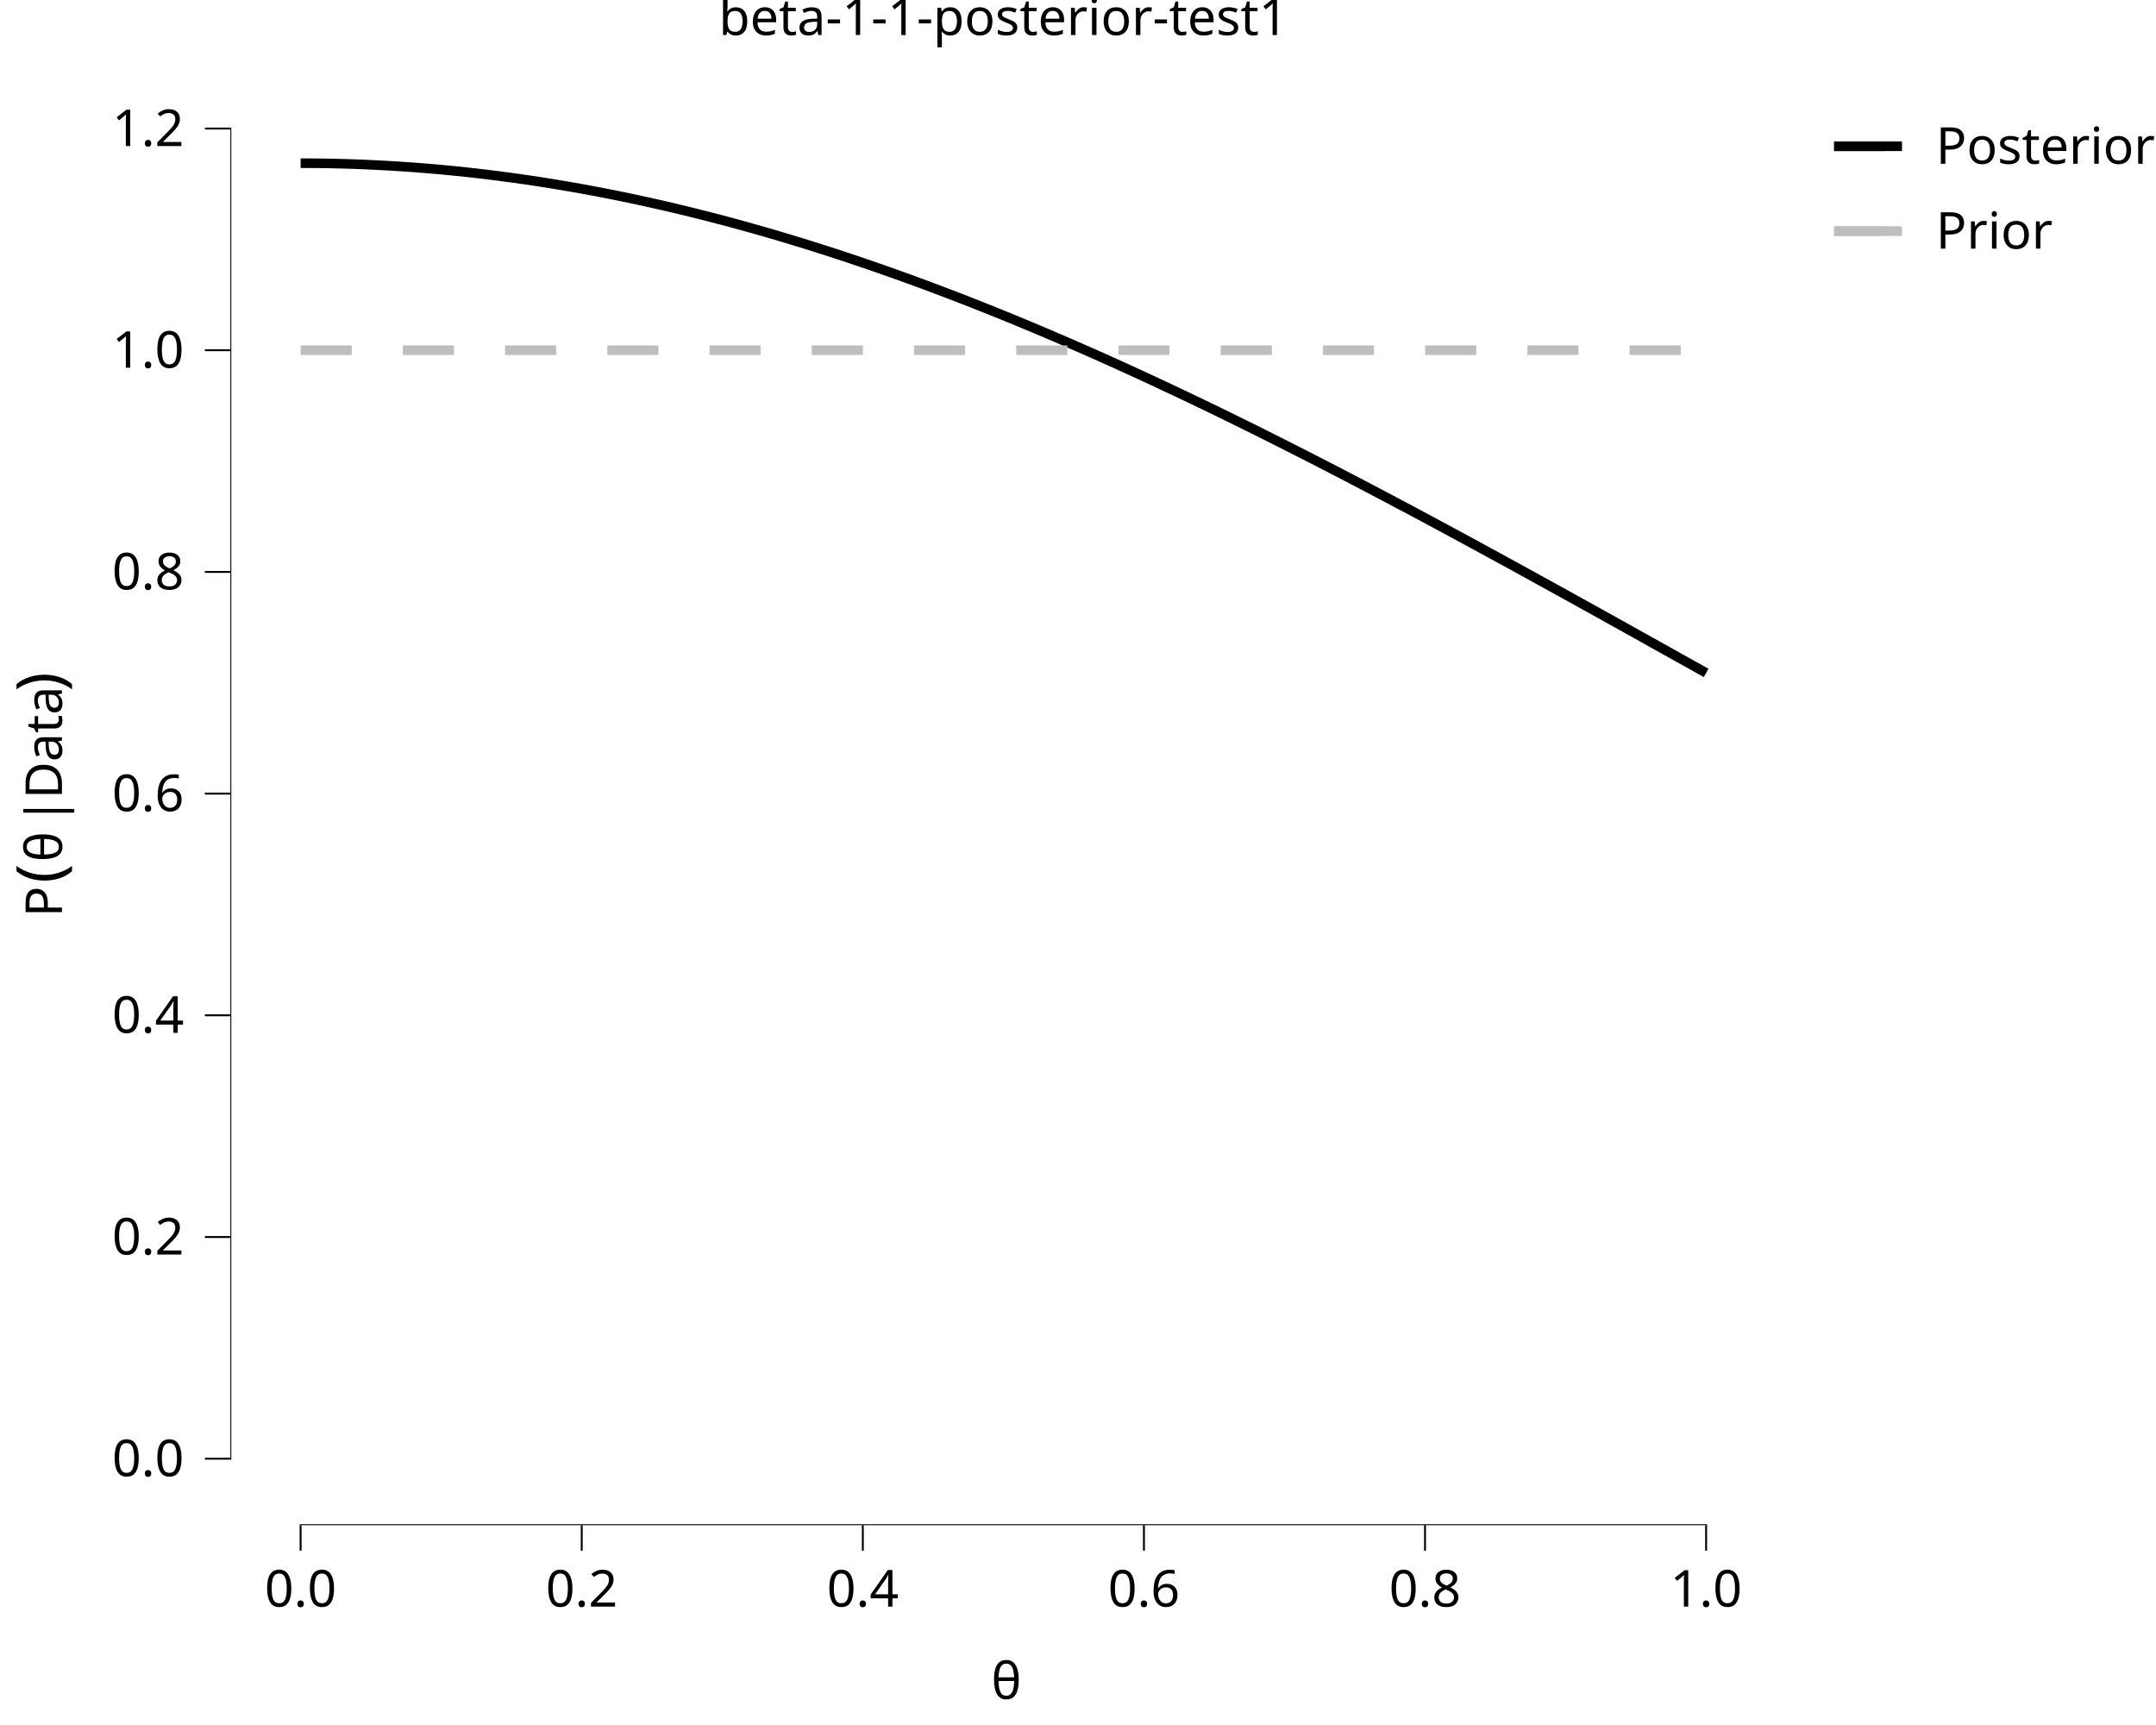
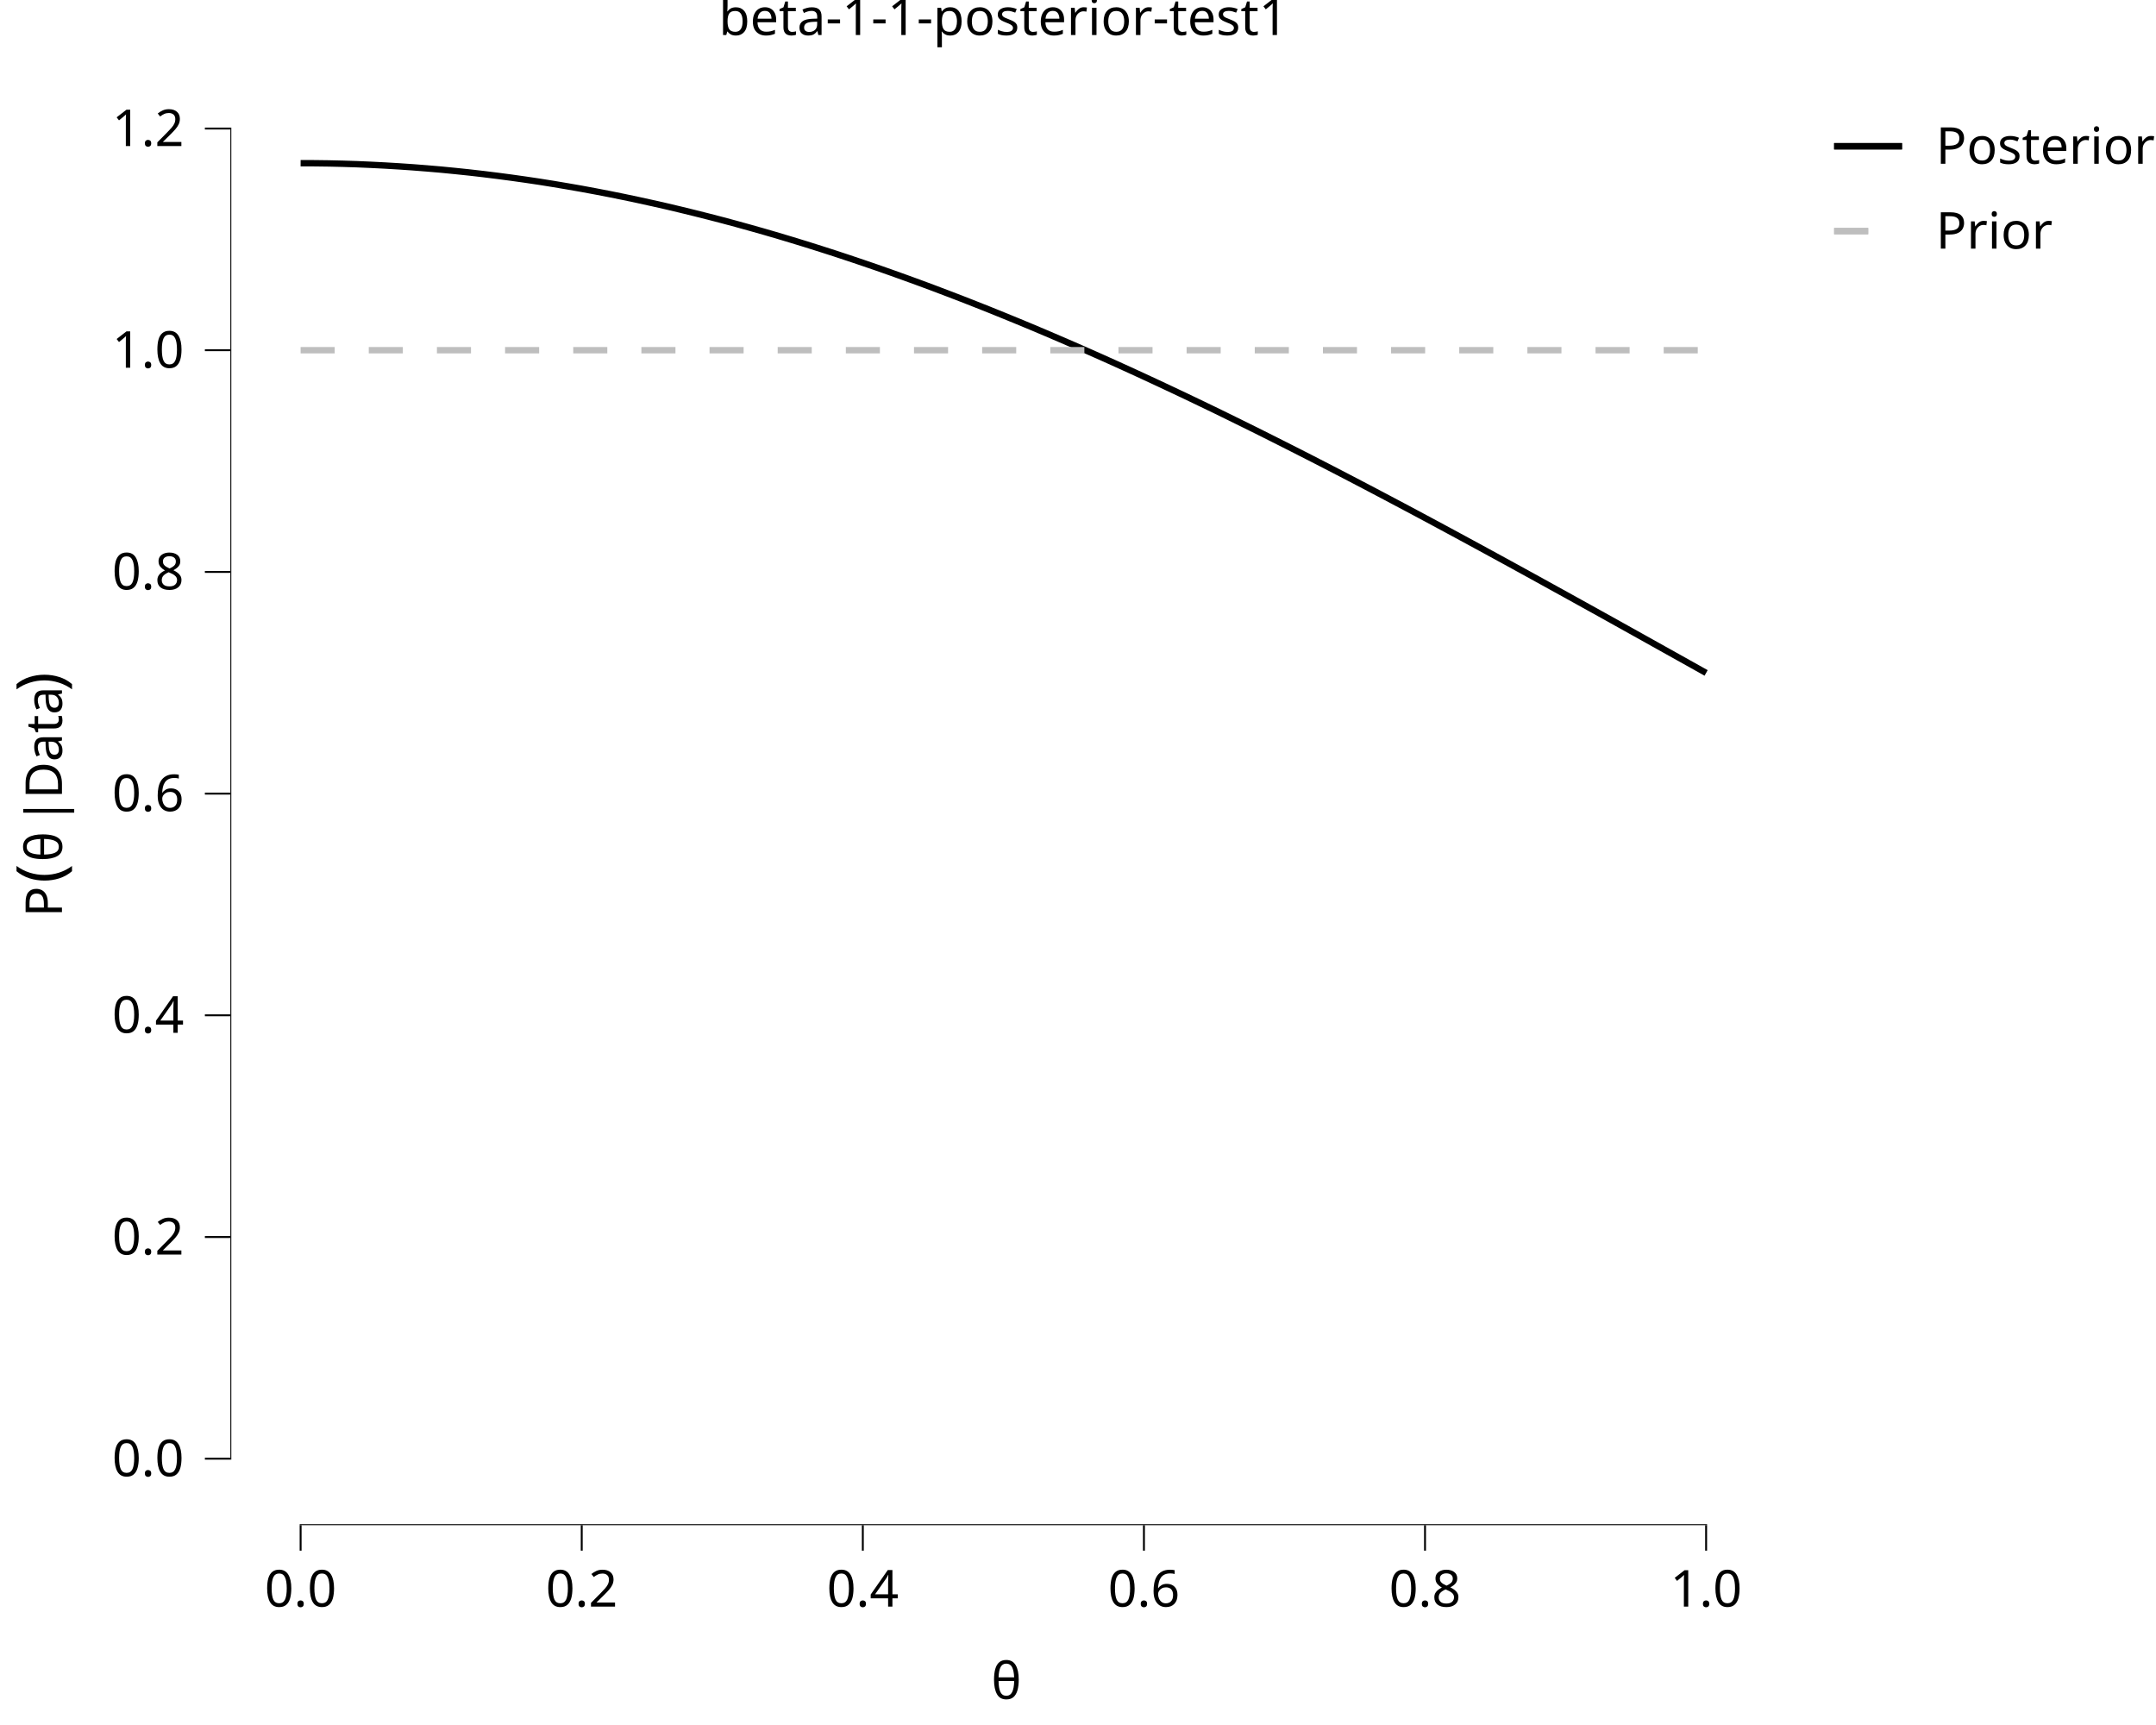
<svg xmlns="http://www.w3.org/2000/svg" class="svglite" data-engine-version="2.0" width="720.00pt" height="576.00pt" viewBox="0 0 720.00 576.00">
  <defs>
    <style type="text/css">
    .svglite line, .svglite polyline, .svglite polygon, .svglite path, .svglite rect, .svglite circle {
      fill: none;
      stroke: #000000;
      stroke-linecap: round;
      stroke-linejoin: round;
      stroke-miterlimit: 10.00;
    }
  </style>
  </defs>
  <rect width="100%" height="100%" style="stroke: none; fill: #FFFFFF;" />
  <defs>
    <clipPath id="cpMC4wMHw3MjAuMDB8MC4wMHw1NzYuMDA=">
      <rect x="0.00" y="0.00" width="720.00" height="576.00" />
    </clipPath>
  </defs>
  <g clip-path="url(#cpMC4wMHw3MjAuMDB8MC4wMHw1NzYuMDA=)">
    <rect x="0.00" y="0.00" width="720.00" height="576.00" style="stroke-width: 10.67; stroke: none;" />
  </g>
  <defs>
    <clipPath id="cpNzYuOTN8NTkzLjIzfDIwLjcxfDUwOS4yOA==">
      <rect x="76.93" y="20.71" width="516.31" height="488.57" />
    </clipPath>
  </defs>
  <g clip-path="url(#cpNzYuOTN8NTkzLjIzfDIwLjcxfDUwOS4yOA==)">
    <rect x="76.93" y="20.71" width="516.31" height="488.57" style="stroke-width: 10.67; stroke: none;" />
-     <polyline points="100.39,54.49 105.09,54.51 109.78,54.57 114.48,54.68 119.17,54.83 123.86,55.03 128.56,55.27 133.25,55.55 137.94,55.87 142.64,56.24 147.33,56.64 152.03,57.10 156.72,57.59 161.41,58.13 166.11,58.71 170.80,59.33 175.49,59.99 180.19,60.69 184.88,61.44 189.57,62.23 194.27,63.05 198.96,63.92 203.66,64.83 208.35,65.78 213.04,66.77 217.74,67.80 222.43,68.86 227.12,69.97 231.82,71.12 236.51,72.30 241.21,73.52 245.90,74.78 250.59,76.08 255.29,77.41 259.98,78.78 264.67,80.19 269.37,81.63 274.06,83.11 278.76,84.62 283.45,86.17 288.14,87.75 292.84,89.36 297.53,91.01 302.22,92.69 306.92,94.40 311.61,96.14 316.30,97.92 321.00,99.72 325.69,101.56 330.39,103.42 335.08,105.32 339.77,107.24 344.47,109.19 349.16,111.17 353.85,113.18 358.55,115.21 363.24,117.27 367.94,119.35 372.63,121.46 377.32,123.59 382.02,125.75 386.71,127.93 391.40,130.13 396.10,132.35 400.79,134.60 405.49,136.86 410.18,139.15 414.87,141.46 419.57,143.78 424.26,146.13 428.95,148.49 433.65,150.87 438.34,153.26 443.03,155.67 447.73,158.10 452.42,160.54 457.12,163.00 461.81,165.47 466.50,167.95 471.20,170.44 475.89,172.95 480.58,175.47 485.28,178.00 489.97,180.54 494.67,183.09 499.36,185.65 504.05,188.21 508.75,190.79 513.44,193.37 518.13,195.96 522.83,198.55 527.52,201.15 532.22,203.75 536.91,206.36 541.60,208.97 546.30,211.59 550.99,214.21 555.68,216.83 560.38,219.45 565.07,222.07 569.76,224.70 " style="stroke-width: 3.20; stroke-linecap: butt;" />
-     <polyline points="100.39,116.94 105.09,116.94 109.78,116.94 114.48,116.94 119.17,116.94 123.86,116.94 128.56,116.94 133.25,116.94 137.94,116.94 142.64,116.94 147.33,116.94 152.03,116.94 156.72,116.94 161.41,116.94 166.11,116.94 170.80,116.94 175.49,116.94 180.19,116.94 184.88,116.94 189.57,116.94 194.27,116.94 198.96,116.94 203.66,116.94 208.35,116.94 213.04,116.94 217.74,116.94 222.43,116.94 227.12,116.94 231.82,116.94 236.51,116.94 241.21,116.94 245.90,116.94 250.59,116.94 255.29,116.94 259.98,116.94 264.67,116.94 269.37,116.94 274.06,116.94 278.76,116.94 283.45,116.94 288.14,116.94 292.84,116.94 297.53,116.94 302.22,116.94 306.92,116.94 311.61,116.94 316.30,116.94 321.00,116.94 325.69,116.94 330.39,116.94 335.08,116.94 339.77,116.94 344.47,116.94 349.16,116.94 353.85,116.94 358.55,116.94 363.24,116.94 367.94,116.94 372.63,116.94 377.32,116.94 382.02,116.94 386.71,116.94 391.40,116.94 396.10,116.94 400.79,116.94 405.49,116.94 410.18,116.94 414.87,116.94 419.57,116.94 424.26,116.94 428.95,116.94 433.65,116.94 438.34,116.94 443.03,116.94 447.73,116.94 452.42,116.94 457.12,116.94 461.81,116.94 466.50,116.94 471.20,116.94 475.89,116.94 480.58,116.94 485.28,116.94 489.97,116.94 494.67,116.94 499.36,116.94 504.05,116.94 508.75,116.94 513.44,116.94 518.13,116.94 522.83,116.94 527.52,116.94 532.22,116.94 536.91,116.94 541.60,116.94 546.30,116.94 550.99,116.94 555.68,116.94 560.38,116.94 565.07,116.94 569.76,116.94 " style="stroke-width: 3.20; stroke: #BEBEBE; stroke-dasharray: 17.07,17.07; stroke-linecap: butt;" />
+     <polyline points="100.39,54.49 105.09,54.51 109.78,54.57 114.48,54.68 119.17,54.83 123.86,55.03 128.56,55.27 133.25,55.55 137.94,55.87 142.64,56.24 147.33,56.64 152.03,57.10 156.72,57.59 161.41,58.13 166.11,58.71 170.80,59.33 175.49,59.99 180.19,60.69 184.88,61.44 189.57,62.23 194.27,63.05 198.96,63.92 203.66,64.83 208.35,65.78 213.04,66.77 217.74,67.80 222.43,68.86 227.12,69.97 231.82,71.12 236.51,72.30 241.21,73.52 245.90,74.78 250.59,76.08 255.29,77.41 259.98,78.78 264.67,80.19 269.37,81.63 274.06,83.11 278.76,84.62 283.45,86.17 288.14,87.75 292.84,89.36 297.53,91.01 302.22,92.69 306.92,94.40 311.61,96.14 316.30,97.92 321.00,99.72 325.69,101.56 330.39,103.42 335.08,105.32 339.77,107.24 344.47,109.19 349.16,111.17 353.85,113.18 358.55,115.21 363.24,117.27 367.94,119.35 372.63,121.46 377.32,123.59 382.02,125.75 386.71,127.93 391.40,130.13 396.10,132.35 400.79,134.60 405.49,136.86 410.18,139.15 414.87,141.46 419.57,143.78 424.26,146.13 428.95,148.49 433.65,150.87 438.34,153.26 443.03,155.67 447.73,158.10 452.42,160.54 457.12,163.00 461.81,165.47 466.50,167.95 471.20,170.44 475.89,172.95 480.58,175.47 485.28,178.00 489.97,180.54 494.67,183.09 499.36,185.65 504.05,188.21 508.75,190.79 513.44,193.37 518.13,195.96 522.83,198.55 527.52,201.15 532.22,203.75 536.91,206.36 541.60,208.97 546.30,211.59 550.99,214.21 555.68,216.83 560.38,219.45 565.07,222.07 569.76,224.70 " style="stroke-width: 2.13; stroke-linecap: butt;" />
+     <polyline points="100.39,116.94 105.09,116.94 109.78,116.94 114.48,116.94 119.17,116.94 123.86,116.94 128.56,116.94 133.25,116.94 137.94,116.94 142.64,116.94 147.33,116.94 152.03,116.94 156.72,116.94 161.41,116.94 166.11,116.94 170.80,116.94 175.49,116.94 180.19,116.94 184.88,116.94 189.57,116.94 194.27,116.94 198.96,116.94 203.66,116.94 208.35,116.94 213.04,116.94 217.74,116.94 222.43,116.94 227.12,116.94 231.82,116.94 236.51,116.94 241.21,116.94 245.90,116.94 250.59,116.94 255.29,116.94 259.98,116.94 264.67,116.94 269.37,116.94 274.06,116.94 278.76,116.94 283.45,116.94 288.14,116.94 292.84,116.94 297.53,116.94 302.22,116.94 306.92,116.94 311.61,116.94 316.30,116.94 321.00,116.94 325.69,116.94 330.39,116.94 335.08,116.94 339.77,116.94 344.47,116.94 349.16,116.94 353.85,116.94 358.55,116.94 363.24,116.94 367.94,116.94 372.63,116.94 377.32,116.94 382.02,116.94 386.71,116.94 391.40,116.94 396.10,116.94 400.79,116.94 405.49,116.94 410.18,116.94 414.87,116.94 419.57,116.94 424.26,116.94 428.95,116.94 433.65,116.94 438.34,116.94 443.03,116.94 447.73,116.94 452.42,116.94 457.12,116.94 461.81,116.94 466.50,116.94 471.20,116.94 475.89,116.94 480.58,116.94 485.28,116.94 489.97,116.94 494.67,116.94 499.36,116.94 504.05,116.94 508.75,116.94 513.44,116.94 518.13,116.94 522.83,116.94 527.52,116.94 532.22,116.94 536.91,116.94 541.60,116.94 546.30,116.94 550.99,116.94 555.68,116.94 560.38,116.94 565.07,116.94 569.76,116.94 " style="stroke-width: 2.13; stroke: #BEBEBE; stroke-dasharray: 11.38,11.38; stroke-linecap: butt;" />
    <line x1="100.08" y1="509.28" x2="570.08" y2="509.28" style="stroke-width: 0.64; stroke-linecap: butt;" />
    <line x1="76.93" y1="487.39" x2="76.93" y2="42.60" style="stroke-width: 0.64; stroke-linecap: butt;" />
    <rect x="76.93" y="20.71" width="516.31" height="488.57" style="stroke-width: 0.00; stroke: none;" />
  </g>
  <g clip-path="url(#cpMC4wMHw3MjAuMDB8MC4wMHw1NzYuMDA=)">
    <polyline points="76.93,509.28 76.93,20.71 " style="stroke-width: 0.00; stroke: none; stroke-linecap: butt;" />
    <text x="61.45" y="492.92" text-anchor="end" style="font-size: 17.00px; font-family: sans;" textLength="23.63px" lengthAdjust="spacingAndGlyphs">0.0</text>
    <text x="61.45" y="418.90" text-anchor="end" style="font-size: 17.00px; font-family: sans;" textLength="23.63px" lengthAdjust="spacingAndGlyphs">0.2</text>
    <text x="61.45" y="344.87" text-anchor="end" style="font-size: 17.00px; font-family: sans;" textLength="23.63px" lengthAdjust="spacingAndGlyphs">0.4</text>
    <text x="61.45" y="270.85" text-anchor="end" style="font-size: 17.00px; font-family: sans;" textLength="23.63px" lengthAdjust="spacingAndGlyphs">0.6</text>
    <text x="61.45" y="196.82" text-anchor="end" style="font-size: 17.00px; font-family: sans;" textLength="23.63px" lengthAdjust="spacingAndGlyphs">0.8</text>
    <text x="61.45" y="122.79" text-anchor="end" style="font-size: 17.00px; font-family: sans;" textLength="23.63px" lengthAdjust="spacingAndGlyphs">1.0</text>
    <text x="61.45" y="48.77" text-anchor="end" style="font-size: 17.00px; font-family: sans;" textLength="23.63px" lengthAdjust="spacingAndGlyphs">1.2</text>
    <polyline points="68.42,487.07 76.93,487.07 " style="stroke-width: 0.64; stroke-linecap: butt;" />
    <polyline points="68.42,413.05 76.93,413.05 " style="stroke-width: 0.64; stroke-linecap: butt;" />
    <polyline points="68.42,339.02 76.93,339.02 " style="stroke-width: 0.64; stroke-linecap: butt;" />
    <polyline points="68.42,265.00 76.93,265.00 " style="stroke-width: 0.64; stroke-linecap: butt;" />
    <polyline points="68.42,190.97 76.93,190.97 " style="stroke-width: 0.64; stroke-linecap: butt;" />
    <polyline points="68.42,116.94 76.93,116.94 " style="stroke-width: 0.64; stroke-linecap: butt;" />
    <polyline points="68.42,42.92 76.93,42.92 " style="stroke-width: 0.64; stroke-linecap: butt;" />
    <polyline points="76.93,509.28 593.23,509.28 " style="stroke-width: 0.00; stroke: none; stroke-linecap: butt;" />
    <polyline points="100.39,517.79 100.39,509.28 " style="stroke-width: 0.64; stroke-linecap: butt;" />
    <polyline points="194.27,517.79 194.27,509.28 " style="stroke-width: 0.64; stroke-linecap: butt;" />
    <polyline points="288.14,517.79 288.14,509.28 " style="stroke-width: 0.64; stroke-linecap: butt;" />
    <polyline points="382.02,517.79 382.02,509.28 " style="stroke-width: 0.64; stroke-linecap: butt;" />
    <polyline points="475.89,517.79 475.89,509.28 " style="stroke-width: 0.64; stroke-linecap: butt;" />
    <polyline points="569.76,517.79 569.76,509.28 " style="stroke-width: 0.64; stroke-linecap: butt;" />
    <text x="100.39" y="536.46" text-anchor="middle" style="font-size: 17.00px; font-family: sans;" textLength="23.63px" lengthAdjust="spacingAndGlyphs">0.0</text>
    <text x="194.27" y="536.46" text-anchor="middle" style="font-size: 17.00px; font-family: sans;" textLength="23.63px" lengthAdjust="spacingAndGlyphs">0.2</text>
    <text x="288.14" y="536.46" text-anchor="middle" style="font-size: 17.00px; font-family: sans;" textLength="23.63px" lengthAdjust="spacingAndGlyphs">0.4</text>
    <text x="382.02" y="536.46" text-anchor="middle" style="font-size: 17.00px; font-family: sans;" textLength="23.63px" lengthAdjust="spacingAndGlyphs">0.6</text>
    <text x="475.89" y="536.46" text-anchor="middle" style="font-size: 17.00px; font-family: sans;" textLength="23.63px" lengthAdjust="spacingAndGlyphs">0.8</text>
    <text x="569.76" y="536.46" text-anchor="middle" style="font-size: 17.00px; font-family: sans;" textLength="23.63px" lengthAdjust="spacingAndGlyphs">1.0</text>
    <text x="331.02" y="567.29" style="font-size: 17.00px; font-family: sans;" textLength="8.13px" lengthAdjust="spacingAndGlyphs">θ</text>
    <text transform="translate(20.69,306.22) rotate(-90)" style="font-size: 17.00px; font-family: sans;" textLength="11.34px" lengthAdjust="spacingAndGlyphs">P</text>
    <text transform="translate(20.69,294.88) rotate(-90)" style="font-size: 21.25px; font-family: sans;" textLength="7.08px" lengthAdjust="spacingAndGlyphs">(</text>
    <text transform="translate(20.69,287.80) rotate(-90)" style="font-size: 17.00px; font-family: sans;" textLength="8.13px" lengthAdjust="spacingAndGlyphs">θ</text>
    <text transform="translate(20.69,279.67) rotate(-90)" style="font-size: 17.00px; font-family: sans;" textLength="4.25px" lengthAdjust="spacingAndGlyphs"> </text>
    <text transform="translate(20.69,275.42) rotate(-90)" style="font-size: 17.00px; font-family: sans;" textLength="4.42px" lengthAdjust="spacingAndGlyphs">|</text>
    <text transform="translate(20.69,271.00) rotate(-90)" style="font-size: 17.00px; font-family: sans;" textLength="4.25px" lengthAdjust="spacingAndGlyphs"> </text>
    <text transform="translate(20.69,266.75) rotate(-90)" style="font-size: 17.00px; font-family: sans;" textLength="35.91px" lengthAdjust="spacingAndGlyphs">Data</text>
    <text transform="translate(20.69,230.83) rotate(-90)" style="font-size: 21.25px; font-family: sans;" textLength="7.06px" lengthAdjust="spacingAndGlyphs">)</text>
    <rect x="604.19" y="20.71" width="115.81" height="76.12" style="stroke-width: 0.75; stroke: none;" />
    <rect x="604.19" y="20.71" width="115.81" height="76.12" style="stroke-width: 10.67; stroke: none;" />
    <rect x="609.67" y="34.66" width="28.35" height="28.35" style="stroke-width: 10.67; stroke: none;" />
-     <line x1="612.51" y1="48.83" x2="635.18" y2="48.83" style="stroke-width: 3.20; stroke-linecap: butt;" />
-     <line x1="612.51" y1="48.83" x2="635.18" y2="48.83" style="stroke-width: 3.20; stroke-dasharray: 17.07,17.07; stroke-linecap: butt;" />
+     <line x1="612.51" y1="48.83" x2="635.18" y2="48.83" style="stroke-width: 2.13; stroke-linecap: butt;" />
+     <line x1="612.51" y1="48.83" x2="635.18" y2="48.83" style="stroke-width: 2.13; stroke-linecap: butt;" />
    <rect x="609.67" y="63.00" width="28.35" height="28.35" style="stroke-width: 10.67; stroke: none;" />
-     <line x1="612.51" y1="77.18" x2="635.18" y2="77.18" style="stroke-width: 3.20; stroke: #BEBEBE; stroke-linecap: butt;" />
-     <line x1="612.51" y1="77.18" x2="635.18" y2="77.18" style="stroke-width: 3.20; stroke: #BEBEBE; stroke-dasharray: 17.07,17.07; stroke-linecap: butt;" />
+     <line x1="612.51" y1="77.18" x2="635.18" y2="77.18" style="stroke-width: 2.13; stroke: #BEBEBE; stroke-dasharray: 11.38,11.38; stroke-linecap: butt;" />
+     <line x1="612.51" y1="77.18" x2="635.18" y2="77.18" style="stroke-width: 2.13; stroke: #BEBEBE; stroke-dasharray: 11.38,11.38; stroke-linecap: butt;" />
    <text x="646.49" y="54.68" style="font-size: 17.00px; font-family: sans;" textLength="68.03px" lengthAdjust="spacingAndGlyphs">Posterior</text>
    <text x="646.49" y="83.03" style="font-size: 17.00px; font-family: sans;" textLength="35.89px" lengthAdjust="spacingAndGlyphs">Prior</text>
    <text x="335.08" y="11.70" text-anchor="middle" style="font-size: 17.00px; font-family: sans;" textLength="177.65px" lengthAdjust="spacingAndGlyphs">beta-1-1-posterior-test1</text>
  </g>
</svg>
